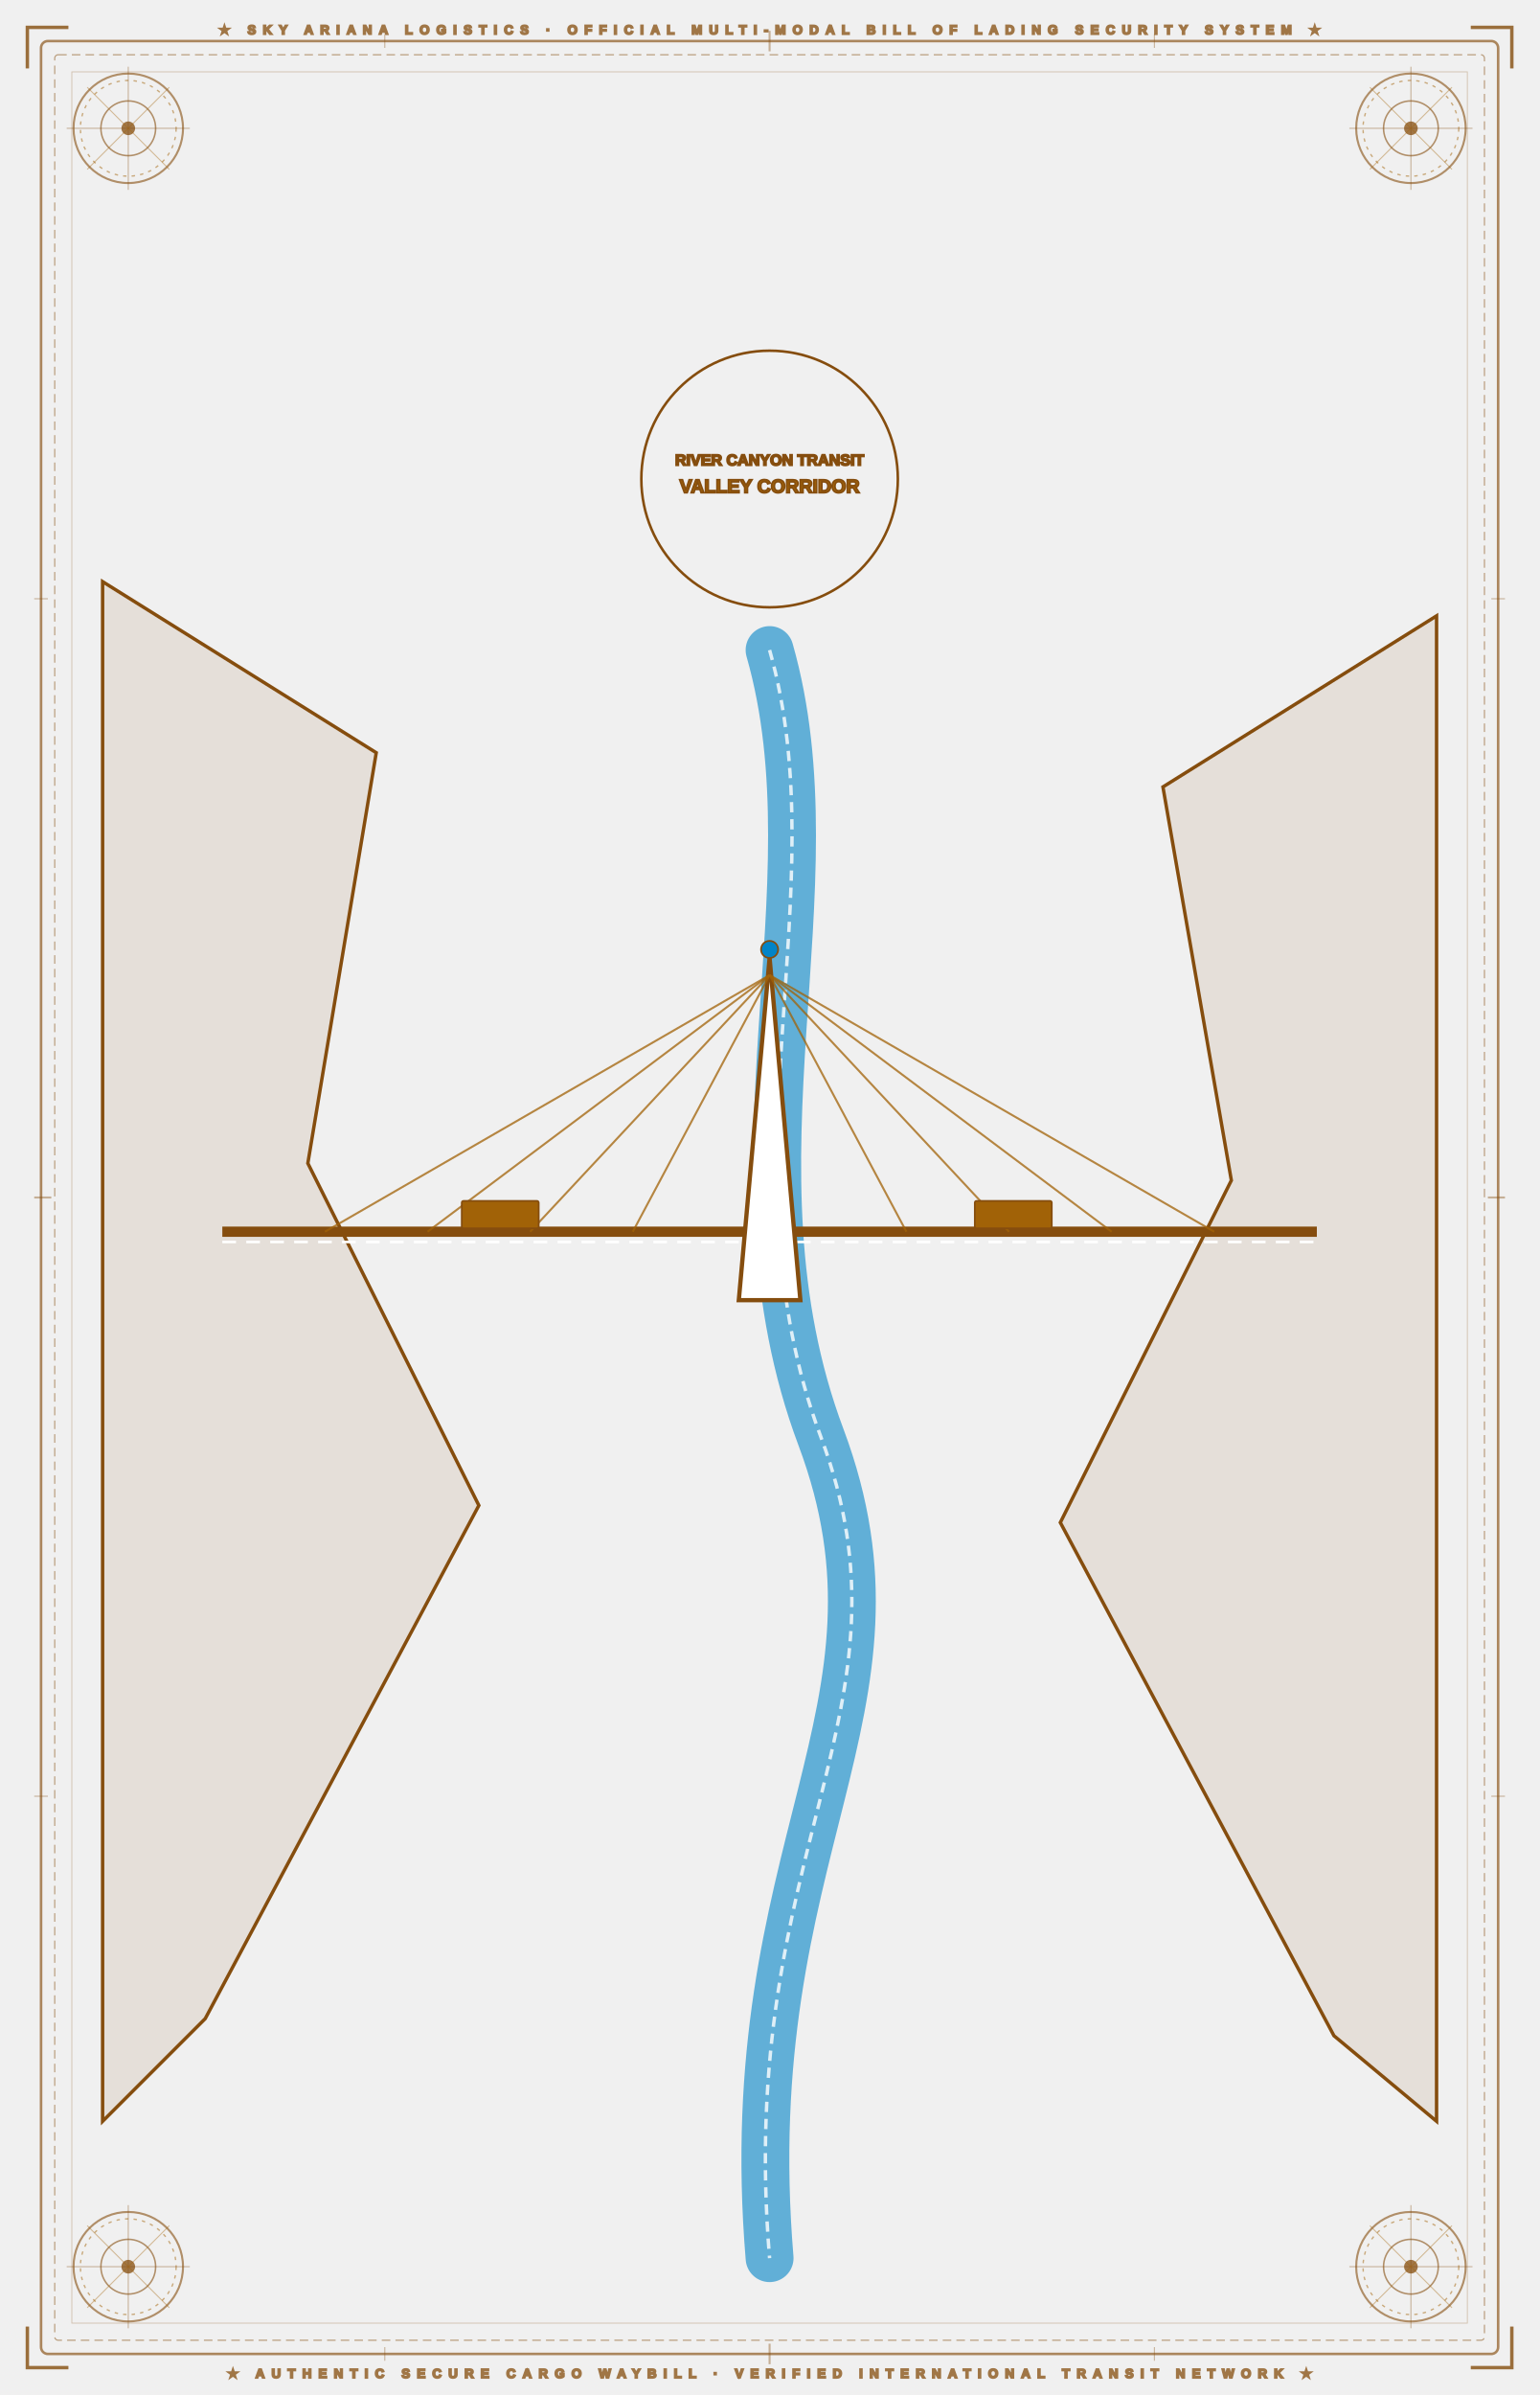
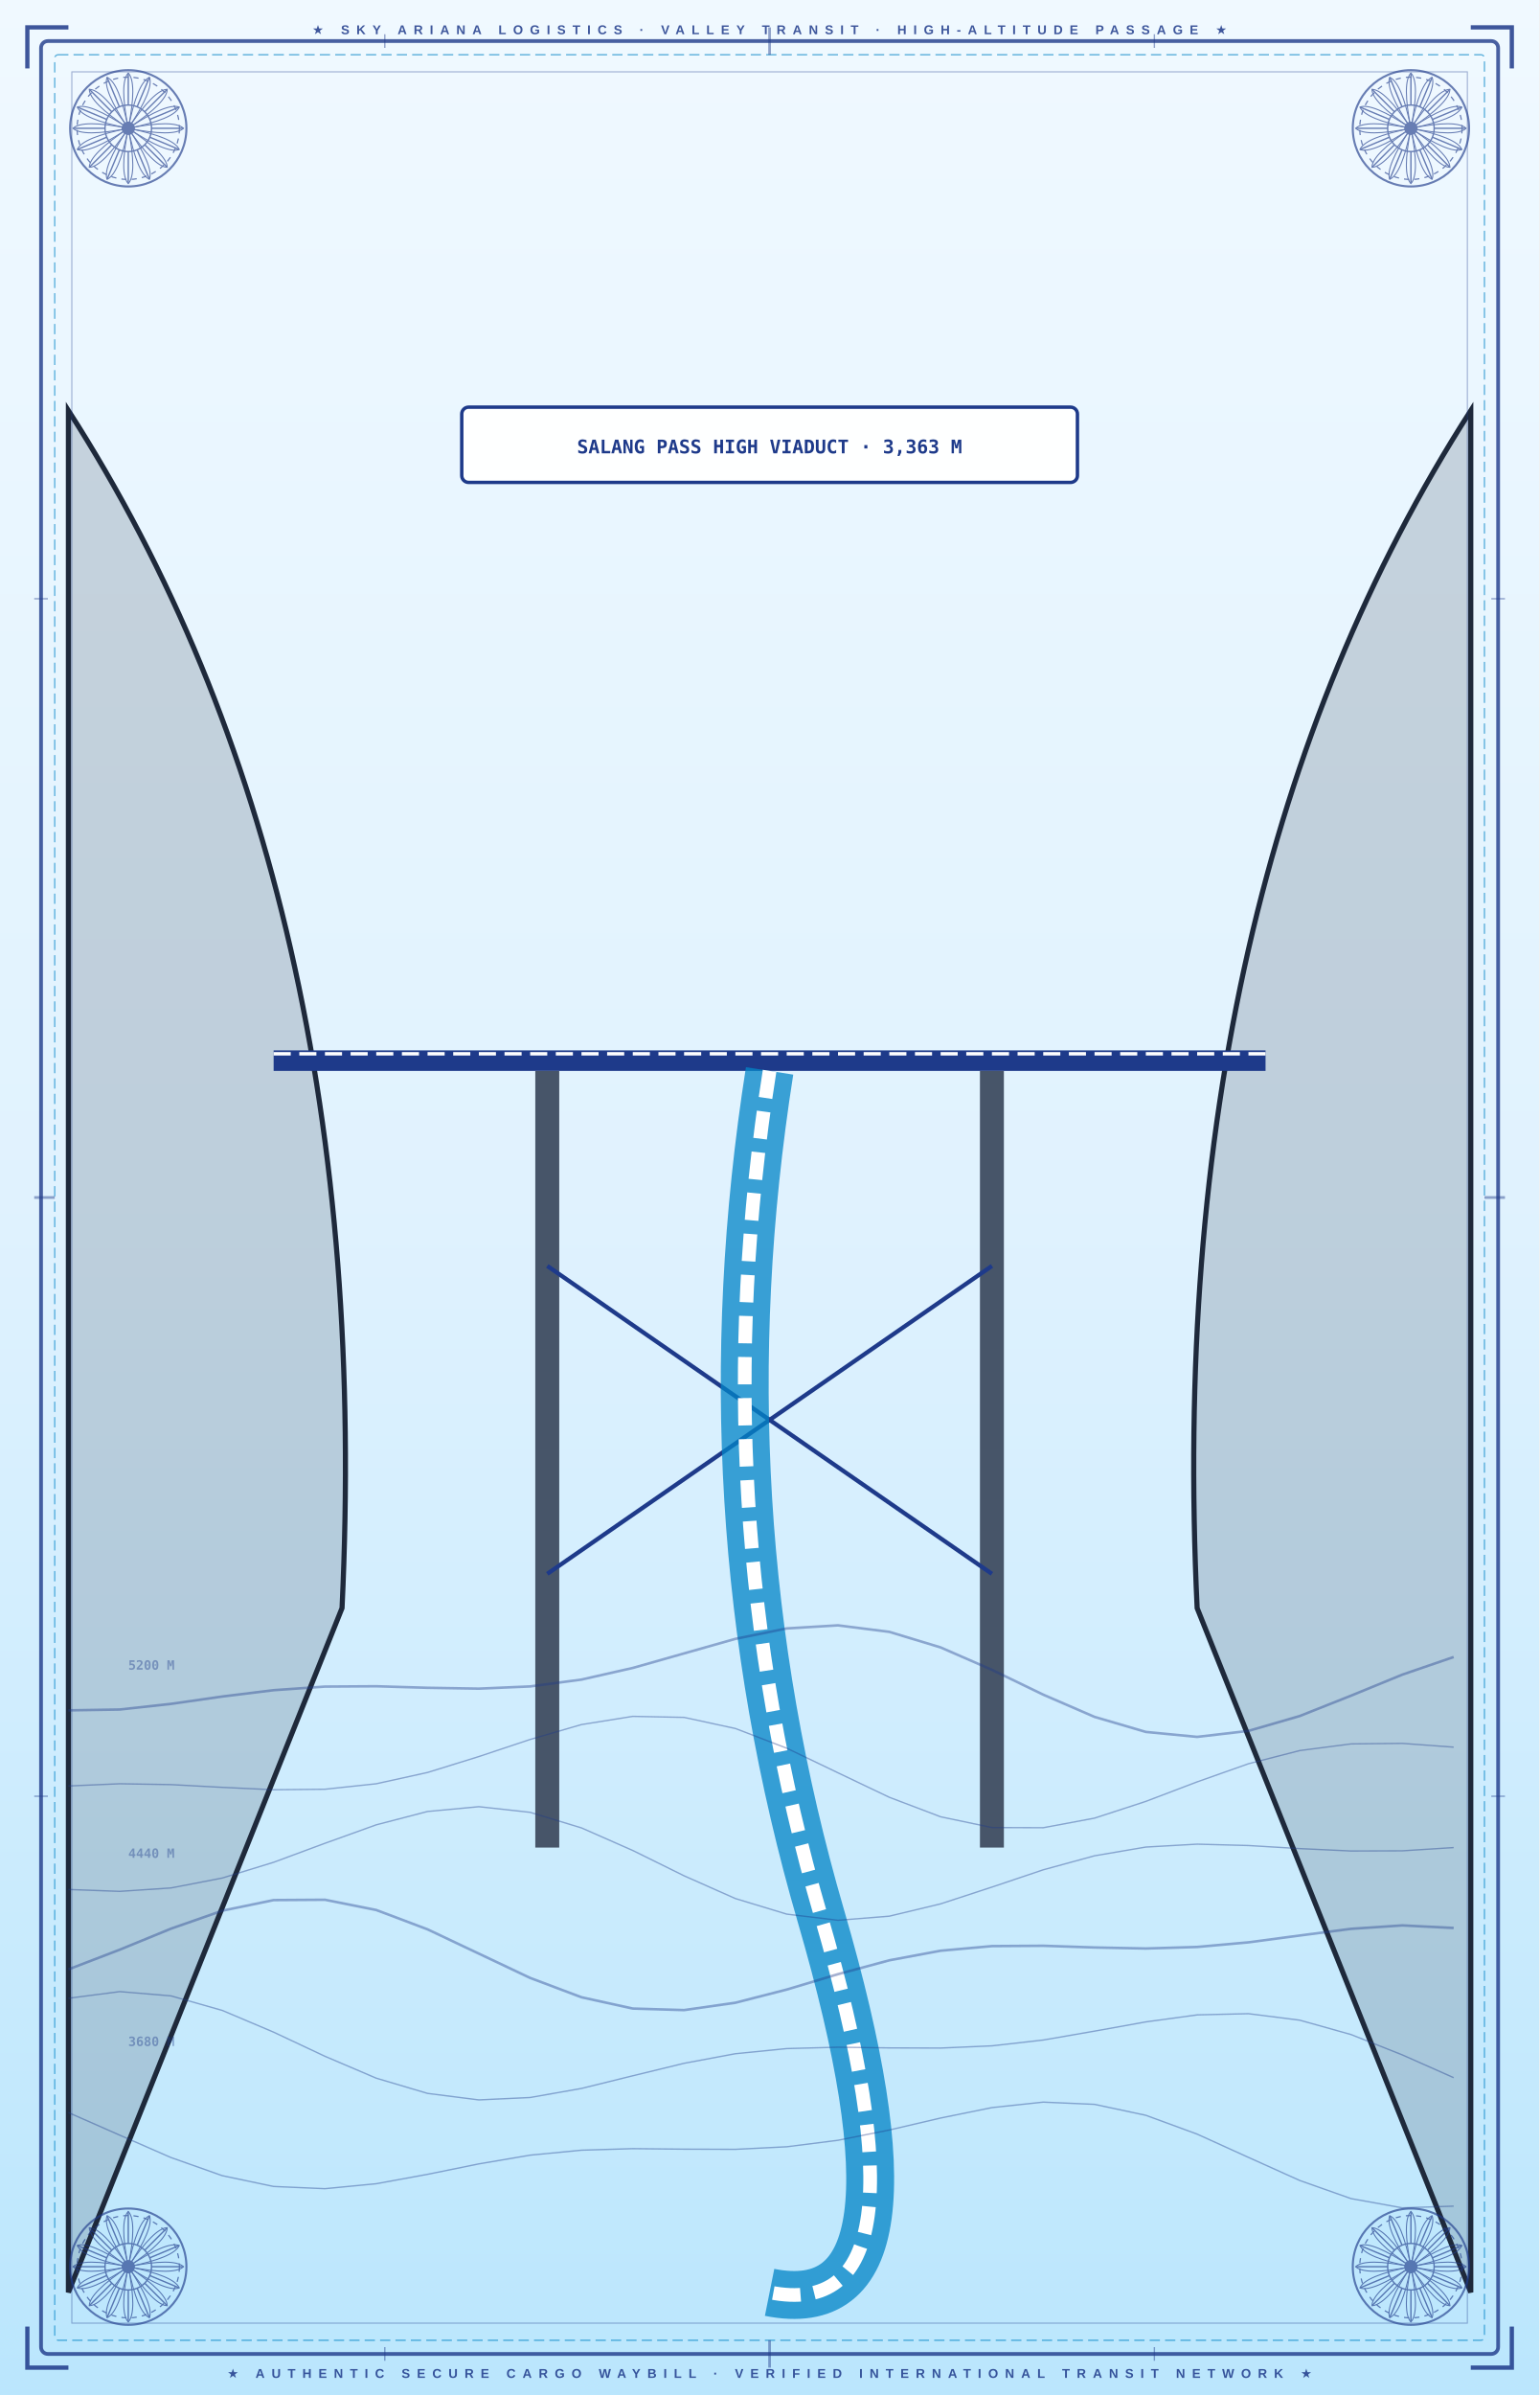
<svg xmlns="http://www.w3.org/2000/svg" viewBox="0 0 900 1400" width="100%" height="100%">
  <defs>
    <filter id="soft-glow" x="-20%" y="-20%" width="140%" height="140%">
-       <feGaussianBlur stdDeviation="1.5" result="blur" />
+       <feGaussianBlur stdDeviation="2" result="blur" />
      <feComposite in="SourceGraphic" in2="blur" operator="over" />
    </filter>
-     <linearGradient id="primary-grad" x1="0%" y1="0%" x2="100%" y2="100%">
-       <stop offset="0%" stop-color="#854d0e" stop-opacity="0.85" />
-       <stop offset="100%" stop-color="#a16207" stop-opacity="0.5" />
-     </linearGradient>
-     <linearGradient id="fade-down" x1="0%" y1="0%" x2="0%" y2="100%">
-       <stop offset="0%" stop-color="#854d0e" stop-opacity="0.7" />
-       <stop offset="100%" stop-color="#a16207" stop-opacity="0.1" />
+     <linearGradient id="vt-sky" x1="0%" y1="0%" x2="0%" y2="100%">
+       <stop offset="0%" stop-color="#f0f9ff" />
+       <stop offset="50%" stop-color="#e0f2fe" />
+       <stop offset="100%" stop-color="#bae6fd" />
    </linearGradient>
  </defs>
-   <g fill="none" stroke="#854d0e">
-     <rect x="24" y="24" width="852" height="1352" rx="4" stroke-width="1.5" opacity="0.65" />
-     <rect x="32" y="32" width="836" height="1336" rx="2" stroke-width="0.7" stroke-dasharray="5 3" opacity="0.5" />
-     <rect x="42" y="42" width="816" height="1316" stroke-width="0.5" opacity="0.3" />
-     <path d="M16,40 L16,16 L40,16" stroke-width="2" opacity="0.8" />
-     <path d="M884,40 L884,16 L860,16" stroke-width="2" opacity="0.8" />
-     <path d="M16,1360 L16,1384 L40,1384" stroke-width="2" opacity="0.8" />
-     <path d="M884,1360 L884,1384 L860,1384" stroke-width="2" opacity="0.8" />
-     <text x="450" y="20" font-family="Arial, sans-serif" font-size="7.5" font-weight="bold" letter-spacing="4" text-anchor="middle" fill="#854d0e" opacity="0.75">★ SKY ARIANA LOGISTICS · OFFICIAL MULTI-MODAL BILL OF LADING SECURITY SYSTEM ★</text>
-     <text x="450" y="1390" font-family="Arial, sans-serif" font-size="7.5" font-weight="bold" letter-spacing="4" text-anchor="middle" fill="#854d0e" opacity="0.75">★ AUTHENTIC SECURE CARGO WAYBILL · VERIFIED INTERNATIONAL TRANSIT NETWORK ★</text>
-     <g opacity="0.4" stroke-width="0.6">
+   <rect width="900" height="1400" fill="url(#vt-sky)" />
+   <path d="M 40,240 Q 220,520 200,940 L 40,1340 Z" fill="#334155" fill-opacity="0.2" stroke="#1e293b" stroke-width="3" />
+   <path d="M 860,240 Q 680,520 700,940 L 860,1340 Z" fill="#334155" fill-opacity="0.2" stroke="#1e293b" stroke-width="3" />
+   <g stroke="#1e3a8a" stroke-width="3" fill="none">
+     <line x1="160" y1="620" x2="740" y2="620" stroke-width="12" stroke="#1e3a8a" />
+     <line x1="160" y1="616" x2="740" y2="616" stroke-width="2" stroke="#ffffff" stroke-dasharray="10 5" />
+     <line x1="320" y1="626" x2="320" y2="1080" stroke-width="14" stroke="#475569" />
+     <line x1="580" y1="626" x2="580" y2="1080" stroke-width="14" stroke="#475569" />
+     <line x1="320" y1="740" x2="580" y2="920" stroke-width="2.5" />
+     <line x1="320" y1="920" x2="580" y2="740" stroke-width="2.5" />
+   </g>
+   <path d="M 450,626 Q 410,880 480,1120 T 450,1340" fill="none" stroke="#0284c7" stroke-width="28" opacity="0.75" />
+   <path d="M 450,626 Q 410,880 480,1120 T 450,1340" fill="none" stroke="#ffffff" stroke-width="8" stroke-dasharray="16 8" />
+   <g fill="none" stroke="#1e3a8a" opacity="0.4">
+     <path d="M 40,999.8 L 70,999.3 L 100,996 L 130,991.7 L 160,988 L 190,985.9 L 220,985.7 L 250,986.6 L 280,987.1 L 310,985.8 L 340,981.8 L 370,975 L 400,966.5 L 430,958 L 460,951.9 L 490,950.1 L 520,953.9 L 550,963 L 580,976.1 L 610,990.6 L 640,1003.6 L 670,1012.4 L 700,1015.3 L 730,1011.8 L 760,1003.1 L 790,991.2 L 820,978.9 L 850,968.6" stroke-width="1.5" />
+     <text x="75" y="976" font-family="monospace" font-size="7.5" font-weight="bold" fill="#1e3a8a" stroke="none">5200 M</text>
+     <path d="M 40,1044 L 70,1042.7 L 100,1043.2 L 130,1044.8 L 160,1046.2 L 190,1045.9 L 220,1042.7 L 250,1036.1 L 280,1026.8 L 310,1016.8 L 340,1008.1 L 370,1003.3 L 400,1003.9 L 430,1010.4 L 460,1021.9 L 490,1036.3 L 520,1050.6 L 550,1062 L 580,1068.3 L 610,1068.4 L 640,1062.8 L 670,1053 L 700,1041.6 L 730,1031 L 760,1023.3 L 790,1019.4 L 820,1019.1 L 850,1021.3" stroke-width="0.8" />
+     <path d="M 40,1104.5 L 70,1105.6 L 100,1103.6 L 130,1097.8 L 160,1088.6 L 190,1077.5 L 220,1066.7 L 250,1058.9 L 280,1056.1 L 310,1059.4 L 340,1068.5 L 370,1081.7 L 400,1096.5 L 430,1109.8 L 460,1118.9 L 490,1122.5 L 520,1120.1 L 550,1112.9 L 580,1103.1 L 610,1093 L 640,1084.8 L 670,1079.7 L 700,1078 L 730,1078.8 L 760,1080.6 L 790,1082 L 820,1081.9 L 850,1080" stroke-width="0.8" />
+     <text x="75" y="1086" font-family="monospace" font-size="7.5" font-weight="bold" fill="#1e3a8a" stroke="none">4440 M</text>
+     <path d="M 40,1151.2 L 70,1139.7 L 100,1127.4 L 130,1116.9 L 160,1110.7 L 190,1110.5 L 220,1116.5 L 250,1127.8 L 280,1142 L 310,1156.2 L 340,1167.5 L 370,1174.1 L 400,1175 L 430,1170.7 L 460,1163 L 490,1154 L 520,1145.9 L 550,1140.3 L 580,1137.6 L 610,1137.4 L 640,1138.4 L 670,1139 L 700,1138.1 L 730,1135.4 L 760,1131.4 L 790,1127.5 L 820,1125.5 L 850,1127" stroke-width="1.5" />
+     <path d="M 40,1168.1 L 70,1164.2 L 100,1166.7 L 130,1175.2 L 160,1187.9 L 190,1202 L 220,1214.8 L 250,1223.7 L 280,1227.5 L 310,1226.1 L 340,1220.8 L 370,1213.4 L 400,1206.1 L 430,1200.5 L 460,1197.5 L 490,1196.7 L 520,1197.1 L 550,1197.2 L 580,1195.9 L 610,1192.5 L 640,1187.3 L 670,1181.9 L 700,1177.8 L 730,1177.1 L 760,1180.9 L 790,1189.3 L 820,1201.2 L 850,1214.5" stroke-width="0.8" />
+     <text x="75" y="1196" font-family="monospace" font-size="7.5" font-weight="bold" fill="#1e3a8a" stroke="none">3680 M</text>
+     <path d="M 40,1234.9 L 70,1248.1 L 100,1261.2 L 130,1271.8 L 160,1278.1 L 190,1279.4 L 220,1276.5 L 250,1271 L 280,1264.9 L 310,1259.8 L 340,1256.9 L 370,1256 L 400,1256.3 L 430,1256.4 L 460,1254.9 L 490,1251.1 L 520,1245.1 L 550,1238.1 L 580,1232 L 610,1228.8 L 640,1230.1 L 670,1236.5 L 700,1247.5 L 730,1261.1 L 760,1274.6 L 790,1285.2 L 820,1290.6 L 850,1289.6" stroke-width="0.8" />
+   </g>
+   <g transform="translate(450, 260)">
+     <rect x="-180" y="-22" width="360" height="44" rx="4" fill="#ffffff" fill-opacity="0.95" stroke="#1e3a8a" stroke-width="2" />
+     <text x="0" y="5" font-family="monospace" font-size="11" font-weight="900" fill="#1e3a8a" text-anchor="middle">SALANG PASS HIGH VIADUCT · 3,363 M</text>
+   </g>
+   <g fill="none" stroke="#1e3a8a">
+     <rect x="24" y="24" width="852" height="1352" rx="4" stroke-width="2.2" opacity="0.8" />
+     <rect x="32" y="32" width="836" height="1336" rx="2" stroke-width="0.8" stroke-dasharray="6 3" stroke="#0284c7" opacity="0.6" />
+     <rect x="42" y="42" width="816" height="1316" stroke-width="0.6" opacity="0.4" />
+     <path d="M16,40 L16,16 L40,16" stroke-width="2.5" opacity="0.85" />
+     <path d="M884,40 L884,16 L860,16" stroke-width="2.5" opacity="0.85" />
+     <path d="M16,1360 L16,1384 L40,1384" stroke-width="2.5" opacity="0.85" />
+     <path d="M884,1360 L884,1384 L860,1384" stroke-width="2.5" opacity="0.85" />
+     <text x="450" y="20" font-family="Arial, sans-serif" font-size="7.5" font-weight="bold" letter-spacing="4" text-anchor="middle" fill="#1e3a8a" stroke="none" opacity="0.85">★ SKY ARIANA LOGISTICS · VALLEY TRANSIT · HIGH-ALTITUDE PASSAGE ★</text>
+     <text x="450" y="1390" font-family="Arial, sans-serif" font-size="7.5" font-weight="bold" letter-spacing="4" text-anchor="middle" fill="#1e3a8a" stroke="none" opacity="0.85">★ AUTHENTIC SECURE CARGO WAYBILL · VERIFIED INTERNATIONAL TRANSIT NETWORK ★</text>
+     <g opacity="0.45" stroke-width="0.8">
      <line x1="20" y1="350" x2="28" y2="350" />
-       <line x1="20" y1="700" x2="30" y2="700" stroke-width="1.2" />
+       <line x1="20" y1="700" x2="32" y2="700" stroke-width="1.6" />
      <line x1="20" y1="1050" x2="28" y2="1050" />
      <line x1="872" y1="350" x2="880" y2="350" />
-       <line x1="870" y1="700" x2="880" y2="700" stroke-width="1.2" />
+       <line x1="868" y1="700" x2="880" y2="700" stroke-width="1.6" />
      <line x1="872" y1="1050" x2="880" y2="1050" />
      <line x1="225" y1="20" x2="225" y2="28" />
-       <line x1="450" y1="18" x2="450" y2="30" stroke-width="1.2" />
+       <line x1="450" y1="16" x2="450" y2="32" stroke-width="1.6" />
      <line x1="675" y1="20" x2="675" y2="28" />
      <line x1="225" y1="1372" x2="225" y2="1380" />
-       <line x1="450" y1="1370" x2="450" y2="1382" stroke-width="1.2" />
+       <line x1="450" y1="1368" x2="450" y2="1384" stroke-width="1.6" />
      <line x1="675" y1="1372" x2="675" y2="1380" />
    </g>
  </g>
-   <g transform="translate(75,75)">
-     <circle cx="0" cy="0" r="32" fill="none" stroke="#854d0e" stroke-width="1.2" opacity="0.6" />
-     <circle cx="0" cy="0" r="28" fill="none" stroke="#a16207" stroke-width="0.8" stroke-dasharray="2 3" opacity="0.5" />
-     <circle cx="0" cy="0" r="16" fill="none" stroke="#854d0e" stroke-width="0.9" opacity="0.6" />
-     <circle cx="0" cy="0" r="4" fill="#854d0e" opacity="0.75" />
-     <path d="M-36,0 L36,0 M0,-36 L0,36" stroke="#854d0e" stroke-width="0.6" opacity="0.4" />
-     <path d="M-24,-24 L24,24 M-24,24 L24,-24" stroke="#a16207" stroke-width="0.6" opacity="0.4" />
-   </g>
-   <g transform="translate(825,75)">
-     <circle cx="0" cy="0" r="32" fill="none" stroke="#854d0e" stroke-width="1.2" opacity="0.6" />
-     <circle cx="0" cy="0" r="28" fill="none" stroke="#a16207" stroke-width="0.8" stroke-dasharray="2 3" opacity="0.5" />
-     <circle cx="0" cy="0" r="16" fill="none" stroke="#854d0e" stroke-width="0.9" opacity="0.6" />
-     <circle cx="0" cy="0" r="4" fill="#854d0e" opacity="0.75" />
-     <path d="M-36,0 L36,0 M0,-36 L0,36" stroke="#854d0e" stroke-width="0.6" opacity="0.4" />
-     <path d="M-24,-24 L24,24 M-24,24 L24,-24" stroke="#a16207" stroke-width="0.6" opacity="0.4" />
-   </g>
-   <g transform="translate(75,1325)">
-     <circle cx="0" cy="0" r="32" fill="none" stroke="#854d0e" stroke-width="1.2" opacity="0.6" />
-     <circle cx="0" cy="0" r="28" fill="none" stroke="#a16207" stroke-width="0.8" stroke-dasharray="2 3" opacity="0.5" />
-     <circle cx="0" cy="0" r="16" fill="none" stroke="#854d0e" stroke-width="0.9" opacity="0.6" />
-     <circle cx="0" cy="0" r="4" fill="#854d0e" opacity="0.75" />
-     <path d="M-36,0 L36,0 M0,-36 L0,36" stroke="#854d0e" stroke-width="0.6" opacity="0.4" />
-     <path d="M-24,-24 L24,24 M-24,24 L24,-24" stroke="#a16207" stroke-width="0.6" opacity="0.4" />
-   </g>
-   <g transform="translate(825,1325)">
-     <circle cx="0" cy="0" r="32" fill="none" stroke="#854d0e" stroke-width="1.2" opacity="0.6" />
-     <circle cx="0" cy="0" r="28" fill="none" stroke="#a16207" stroke-width="0.8" stroke-dasharray="2 3" opacity="0.5" />
-     <circle cx="0" cy="0" r="16" fill="none" stroke="#854d0e" stroke-width="0.9" opacity="0.6" />
-     <circle cx="0" cy="0" r="4" fill="#854d0e" opacity="0.75" />
-     <path d="M-36,0 L36,0 M0,-36 L0,36" stroke="#854d0e" stroke-width="0.6" opacity="0.4" />
-     <path d="M-24,-24 L24,24 M-24,24 L24,-24" stroke="#a16207" stroke-width="0.6" opacity="0.4" />
-   </g>
-   <g fill="none" stroke="#854d0e">
-     <path d="M 60,340 L 220,440 L 180,680 L 280,880 L 120,1180 L 60,1240 Z" fill="#854d0e" fill-opacity="0.1" stroke="#854d0e" stroke-width="2" />
-     <path d="M 840,360 L 680,460 L 720,690 L 620,890 L 780,1190 L 840,1240 Z" fill="#854d0e" fill-opacity="0.1" stroke="#854d0e" stroke-width="2" />
-     <path d="M 450,380 C 490,520 420,680 480,840 S 430,1080 450,1320" stroke="#0284c7" stroke-width="28" stroke-linecap="round" opacity="0.6" />
-     <path d="M 450,380 C 490,520 420,680 480,840 S 430,1080 450,1320" stroke="#ffffff" stroke-width="2" stroke-dasharray="6 4" opacity="0.8" />
-     <g transform="translate(450, 720)">
-       <line x1="-320" y1="0" x2="320" y2="0" stroke="#854d0e" stroke-width="6" />
-       <line x1="-320" y1="6" x2="320" y2="6" stroke="#ffffff" stroke-width="1.5" stroke-dasharray="8 6" />
-       <polygon points="0,-160 -18,40 18,40" fill="#ffffff" stroke="#854d0e" stroke-width="2.5" />
-       <circle cx="0" cy="-165" r="5" fill="#0284c7" />
-       <line x1="0" y1="-150" x2="-260" y2="0" stroke="#a16207" stroke-width="1.2" opacity="0.75" />
-       <line x1="0" y1="-150" x2="-200" y2="0" stroke="#a16207" stroke-width="1.2" opacity="0.75" />
-       <line x1="0" y1="-150" x2="-140" y2="0" stroke="#a16207" stroke-width="1.2" opacity="0.75" />
-       <line x1="0" y1="-150" x2="-80" y2="0" stroke="#a16207" stroke-width="1.2" opacity="0.75" />
-       <line x1="0" y1="-150" x2="80" y2="0" stroke="#a16207" stroke-width="1.2" opacity="0.75" />
-       <line x1="0" y1="-150" x2="140" y2="0" stroke="#a16207" stroke-width="1.2" opacity="0.75" />
-       <line x1="0" y1="-150" x2="200" y2="0" stroke="#a16207" stroke-width="1.2" opacity="0.75" />
-       <line x1="0" y1="-150" x2="260" y2="0" stroke="#a16207" stroke-width="1.2" opacity="0.75" />
-       <rect x="-180" y="-18" width="45" height="16" fill="#a16207" stroke="#854d0e" rx="1" />
-       <rect x="120" y="-18" width="45" height="16" fill="#a16207" stroke="#854d0e" rx="1" />
-     </g>
-     <g transform="translate(450, 280)">
-       <circle cx="0" cy="0" r="75" stroke="#854d0e" stroke-width="1.5" />
-       <text x="0" y="-8" font-family="Arial, sans-serif" font-size="9" font-weight="900" fill="#854d0e" text-anchor="middle">RIVER CANYON TRANSIT</text>
-       <text x="0" y="8" font-family="Arial, sans-serif" font-size="11" font-weight="900" fill="#a16207" text-anchor="middle">VALLEY CORRIDOR</text>
-     </g>
+   <g transform="translate(75,75)" fill="none" stroke="#1e3a8a" opacity="0.65">
+     <circle cx="0" cy="0" r="34" stroke-width="1.2" />
+     <circle cx="0" cy="0" r="29.92" stroke-width="0.7" stroke-dasharray="3 3" />
+     <circle cx="0" cy="0" r="13.6" stroke-width="0.8" />
+     <circle cx="0" cy="0" r="3.4" fill="#1e3a8a" />
+     <line x1="13.6" y1="0" x2="32.3" y2="0" stroke-width="0.8" />
+     <path d="M 0,0 Q 26.7,-5.3 32.3,0 Q 26.7,5.3 0,0" stroke-width="0.6" />
+     <line x1="12.6" y1="5.2" x2="29.8" y2="12.4" stroke-width="0.8" />
+     <path d="M 0,0 Q 26.7,5.3 29.8,12.4 Q 22.6,15.1 0,0" stroke-width="0.6" />
+     <line x1="9.6" y1="9.6" x2="22.8" y2="22.8" stroke-width="0.8" />
+     <path d="M 0,0 Q 22.6,15.1 22.8,22.8 Q 15.1,22.6 0,0" stroke-width="0.6" />
+     <line x1="5.2" y1="12.6" x2="12.4" y2="29.8" stroke-width="0.8" />
+     <path d="M 0,0 Q 15.1,22.6 12.4,29.8 Q 5.3,26.7 0,0" stroke-width="0.6" />
+     <line x1="0" y1="13.6" x2="0" y2="32.3" stroke-width="0.8" />
+     <path d="M 0,0 Q 5.3,26.7 0,32.3 Q -5.3,26.7 0,0" stroke-width="0.6" />
+     <line x1="-5.2" y1="12.6" x2="-12.4" y2="29.8" stroke-width="0.8" />
+     <path d="M 0,0 Q -5.3,26.7 -12.4,29.8 Q -15.1,22.6 0,0" stroke-width="0.6" />
+     <line x1="-9.6" y1="9.6" x2="-22.8" y2="22.8" stroke-width="0.8" />
+     <path d="M 0,0 Q -15.1,22.6 -22.8,22.8 Q -22.6,15.1 0,0" stroke-width="0.6" />
+     <line x1="-12.6" y1="5.2" x2="-29.8" y2="12.4" stroke-width="0.8" />
+     <path d="M 0,0 Q -22.6,15.1 -29.8,12.4 Q -26.7,5.3 0,0" stroke-width="0.6" />
+     <line x1="-13.6" y1="0" x2="-32.3" y2="0" stroke-width="0.8" />
+     <path d="M 0,0 Q -26.7,5.3 -32.3,0 Q -26.7,-5.3 0,0" stroke-width="0.6" />
+     <line x1="-12.6" y1="-5.2" x2="-29.8" y2="-12.4" stroke-width="0.8" />
+     <path d="M 0,0 Q -26.7,-5.3 -29.8,-12.4 Q -22.6,-15.1 0,0" stroke-width="0.6" />
+     <line x1="-9.6" y1="-9.6" x2="-22.8" y2="-22.8" stroke-width="0.8" />
+     <path d="M 0,0 Q -22.6,-15.1 -22.8,-22.8 Q -15.1,-22.6 0,0" stroke-width="0.6" />
+     <line x1="-5.2" y1="-12.6" x2="-12.4" y2="-29.8" stroke-width="0.8" />
+     <path d="M 0,0 Q -15.1,-22.6 -12.4,-29.8 Q -5.3,-26.7 0,0" stroke-width="0.6" />
+     <line x1="0" y1="-13.6" x2="0" y2="-32.3" stroke-width="0.8" />
+     <path d="M 0,0 Q -5.3,-26.7 0,-32.3 Q 5.3,-26.7 0,0" stroke-width="0.6" />
+     <line x1="5.2" y1="-12.6" x2="12.4" y2="-29.8" stroke-width="0.8" />
+     <path d="M 0,0 Q 5.3,-26.7 12.4,-29.8 Q 15.1,-22.6 0,0" stroke-width="0.6" />
+     <line x1="9.6" y1="-9.6" x2="22.8" y2="-22.8" stroke-width="0.8" />
+     <path d="M 0,0 Q 15.1,-22.6 22.8,-22.8 Q 22.6,-15.1 0,0" stroke-width="0.6" />
+     <line x1="12.6" y1="-5.2" x2="29.8" y2="-12.4" stroke-width="0.8" />
+     <path d="M 0,0 Q 22.6,-15.1 29.8,-12.4 Q 26.7,-5.3 0,0" stroke-width="0.6" />
+   </g>
+   <g transform="translate(825,75)" fill="none" stroke="#1e3a8a" opacity="0.65">
+     <circle cx="0" cy="0" r="34" stroke-width="1.2" />
+     <circle cx="0" cy="0" r="29.92" stroke-width="0.7" stroke-dasharray="3 3" />
+     <circle cx="0" cy="0" r="13.6" stroke-width="0.8" />
+     <circle cx="0" cy="0" r="3.4" fill="#1e3a8a" />
+     <line x1="13.6" y1="0" x2="32.3" y2="0" stroke-width="0.8" />
+     <path d="M 0,0 Q 26.7,-5.3 32.3,0 Q 26.7,5.3 0,0" stroke-width="0.6" />
+     <line x1="12.6" y1="5.2" x2="29.8" y2="12.4" stroke-width="0.8" />
+     <path d="M 0,0 Q 26.7,5.3 29.8,12.4 Q 22.6,15.1 0,0" stroke-width="0.6" />
+     <line x1="9.6" y1="9.6" x2="22.8" y2="22.8" stroke-width="0.8" />
+     <path d="M 0,0 Q 22.6,15.1 22.8,22.8 Q 15.1,22.6 0,0" stroke-width="0.6" />
+     <line x1="5.2" y1="12.6" x2="12.4" y2="29.8" stroke-width="0.8" />
+     <path d="M 0,0 Q 15.1,22.6 12.4,29.8 Q 5.3,26.7 0,0" stroke-width="0.6" />
+     <line x1="0" y1="13.6" x2="0" y2="32.3" stroke-width="0.8" />
+     <path d="M 0,0 Q 5.3,26.7 0,32.3 Q -5.3,26.7 0,0" stroke-width="0.6" />
+     <line x1="-5.2" y1="12.6" x2="-12.4" y2="29.8" stroke-width="0.8" />
+     <path d="M 0,0 Q -5.3,26.7 -12.4,29.8 Q -15.1,22.6 0,0" stroke-width="0.6" />
+     <line x1="-9.6" y1="9.6" x2="-22.8" y2="22.8" stroke-width="0.8" />
+     <path d="M 0,0 Q -15.1,22.6 -22.8,22.8 Q -22.6,15.1 0,0" stroke-width="0.6" />
+     <line x1="-12.6" y1="5.2" x2="-29.8" y2="12.4" stroke-width="0.8" />
+     <path d="M 0,0 Q -22.6,15.1 -29.8,12.4 Q -26.7,5.3 0,0" stroke-width="0.6" />
+     <line x1="-13.6" y1="0" x2="-32.3" y2="0" stroke-width="0.8" />
+     <path d="M 0,0 Q -26.7,5.3 -32.3,0 Q -26.7,-5.3 0,0" stroke-width="0.6" />
+     <line x1="-12.6" y1="-5.2" x2="-29.8" y2="-12.4" stroke-width="0.8" />
+     <path d="M 0,0 Q -26.7,-5.3 -29.8,-12.4 Q -22.6,-15.1 0,0" stroke-width="0.6" />
+     <line x1="-9.6" y1="-9.6" x2="-22.8" y2="-22.8" stroke-width="0.8" />
+     <path d="M 0,0 Q -22.6,-15.1 -22.8,-22.8 Q -15.1,-22.6 0,0" stroke-width="0.6" />
+     <line x1="-5.2" y1="-12.6" x2="-12.4" y2="-29.8" stroke-width="0.8" />
+     <path d="M 0,0 Q -15.1,-22.6 -12.4,-29.8 Q -5.3,-26.7 0,0" stroke-width="0.6" />
+     <line x1="0" y1="-13.6" x2="0" y2="-32.3" stroke-width="0.8" />
+     <path d="M 0,0 Q -5.3,-26.7 0,-32.3 Q 5.3,-26.7 0,0" stroke-width="0.6" />
+     <line x1="5.2" y1="-12.6" x2="12.4" y2="-29.8" stroke-width="0.8" />
+     <path d="M 0,0 Q 5.3,-26.7 12.4,-29.8 Q 15.1,-22.6 0,0" stroke-width="0.6" />
+     <line x1="9.6" y1="-9.6" x2="22.8" y2="-22.8" stroke-width="0.8" />
+     <path d="M 0,0 Q 15.1,-22.6 22.8,-22.8 Q 22.6,-15.1 0,0" stroke-width="0.6" />
+     <line x1="12.6" y1="-5.2" x2="29.8" y2="-12.4" stroke-width="0.8" />
+     <path d="M 0,0 Q 22.6,-15.1 29.8,-12.4 Q 26.7,-5.3 0,0" stroke-width="0.6" />
+   </g>
+   <g transform="translate(75,1325)" fill="none" stroke="#1e3a8a" opacity="0.65">
+     <circle cx="0" cy="0" r="34" stroke-width="1.2" />
+     <circle cx="0" cy="0" r="29.92" stroke-width="0.7" stroke-dasharray="3 3" />
+     <circle cx="0" cy="0" r="13.6" stroke-width="0.8" />
+     <circle cx="0" cy="0" r="3.4" fill="#1e3a8a" />
+     <line x1="13.6" y1="0" x2="32.3" y2="0" stroke-width="0.8" />
+     <path d="M 0,0 Q 26.7,-5.3 32.3,0 Q 26.7,5.3 0,0" stroke-width="0.6" />
+     <line x1="12.6" y1="5.2" x2="29.8" y2="12.4" stroke-width="0.8" />
+     <path d="M 0,0 Q 26.7,5.3 29.8,12.4 Q 22.6,15.1 0,0" stroke-width="0.6" />
+     <line x1="9.6" y1="9.6" x2="22.8" y2="22.8" stroke-width="0.8" />
+     <path d="M 0,0 Q 22.6,15.1 22.8,22.8 Q 15.1,22.6 0,0" stroke-width="0.6" />
+     <line x1="5.2" y1="12.6" x2="12.4" y2="29.8" stroke-width="0.8" />
+     <path d="M 0,0 Q 15.1,22.6 12.4,29.8 Q 5.3,26.7 0,0" stroke-width="0.6" />
+     <line x1="0" y1="13.6" x2="0" y2="32.3" stroke-width="0.8" />
+     <path d="M 0,0 Q 5.3,26.7 0,32.3 Q -5.3,26.7 0,0" stroke-width="0.6" />
+     <line x1="-5.2" y1="12.6" x2="-12.4" y2="29.8" stroke-width="0.8" />
+     <path d="M 0,0 Q -5.3,26.7 -12.4,29.8 Q -15.1,22.6 0,0" stroke-width="0.6" />
+     <line x1="-9.6" y1="9.6" x2="-22.8" y2="22.8" stroke-width="0.8" />
+     <path d="M 0,0 Q -15.1,22.6 -22.8,22.8 Q -22.6,15.1 0,0" stroke-width="0.6" />
+     <line x1="-12.6" y1="5.2" x2="-29.8" y2="12.4" stroke-width="0.8" />
+     <path d="M 0,0 Q -22.6,15.1 -29.8,12.4 Q -26.7,5.3 0,0" stroke-width="0.6" />
+     <line x1="-13.6" y1="0" x2="-32.3" y2="0" stroke-width="0.8" />
+     <path d="M 0,0 Q -26.7,5.3 -32.3,0 Q -26.7,-5.3 0,0" stroke-width="0.6" />
+     <line x1="-12.6" y1="-5.2" x2="-29.8" y2="-12.4" stroke-width="0.8" />
+     <path d="M 0,0 Q -26.7,-5.3 -29.8,-12.4 Q -22.6,-15.1 0,0" stroke-width="0.6" />
+     <line x1="-9.6" y1="-9.6" x2="-22.8" y2="-22.8" stroke-width="0.8" />
+     <path d="M 0,0 Q -22.6,-15.1 -22.8,-22.8 Q -15.1,-22.6 0,0" stroke-width="0.6" />
+     <line x1="-5.2" y1="-12.6" x2="-12.4" y2="-29.8" stroke-width="0.8" />
+     <path d="M 0,0 Q -15.1,-22.6 -12.4,-29.8 Q -5.3,-26.7 0,0" stroke-width="0.6" />
+     <line x1="0" y1="-13.6" x2="0" y2="-32.3" stroke-width="0.8" />
+     <path d="M 0,0 Q -5.3,-26.7 0,-32.3 Q 5.3,-26.7 0,0" stroke-width="0.6" />
+     <line x1="5.2" y1="-12.6" x2="12.4" y2="-29.8" stroke-width="0.8" />
+     <path d="M 0,0 Q 5.3,-26.7 12.4,-29.8 Q 15.1,-22.6 0,0" stroke-width="0.6" />
+     <line x1="9.6" y1="-9.6" x2="22.8" y2="-22.8" stroke-width="0.8" />
+     <path d="M 0,0 Q 15.1,-22.6 22.8,-22.8 Q 22.6,-15.1 0,0" stroke-width="0.6" />
+     <line x1="12.6" y1="-5.2" x2="29.8" y2="-12.4" stroke-width="0.8" />
+     <path d="M 0,0 Q 22.6,-15.1 29.8,-12.4 Q 26.7,-5.3 0,0" stroke-width="0.6" />
+   </g>
+   <g transform="translate(825,1325)" fill="none" stroke="#1e3a8a" opacity="0.65">
+     <circle cx="0" cy="0" r="34" stroke-width="1.2" />
+     <circle cx="0" cy="0" r="29.92" stroke-width="0.7" stroke-dasharray="3 3" />
+     <circle cx="0" cy="0" r="13.6" stroke-width="0.8" />
+     <circle cx="0" cy="0" r="3.4" fill="#1e3a8a" />
+     <line x1="13.6" y1="0" x2="32.3" y2="0" stroke-width="0.8" />
+     <path d="M 0,0 Q 26.7,-5.3 32.3,0 Q 26.7,5.3 0,0" stroke-width="0.6" />
+     <line x1="12.6" y1="5.2" x2="29.8" y2="12.4" stroke-width="0.8" />
+     <path d="M 0,0 Q 26.7,5.3 29.8,12.4 Q 22.6,15.1 0,0" stroke-width="0.6" />
+     <line x1="9.6" y1="9.6" x2="22.8" y2="22.8" stroke-width="0.8" />
+     <path d="M 0,0 Q 22.6,15.1 22.8,22.8 Q 15.1,22.6 0,0" stroke-width="0.6" />
+     <line x1="5.2" y1="12.6" x2="12.4" y2="29.8" stroke-width="0.8" />
+     <path d="M 0,0 Q 15.1,22.6 12.4,29.8 Q 5.3,26.7 0,0" stroke-width="0.6" />
+     <line x1="0" y1="13.6" x2="0" y2="32.3" stroke-width="0.8" />
+     <path d="M 0,0 Q 5.3,26.7 0,32.3 Q -5.3,26.7 0,0" stroke-width="0.6" />
+     <line x1="-5.2" y1="12.6" x2="-12.4" y2="29.8" stroke-width="0.8" />
+     <path d="M 0,0 Q -5.3,26.7 -12.4,29.8 Q -15.1,22.6 0,0" stroke-width="0.6" />
+     <line x1="-9.6" y1="9.6" x2="-22.8" y2="22.8" stroke-width="0.8" />
+     <path d="M 0,0 Q -15.1,22.6 -22.8,22.8 Q -22.6,15.1 0,0" stroke-width="0.6" />
+     <line x1="-12.6" y1="5.2" x2="-29.8" y2="12.4" stroke-width="0.8" />
+     <path d="M 0,0 Q -22.6,15.1 -29.8,12.4 Q -26.7,5.3 0,0" stroke-width="0.6" />
+     <line x1="-13.6" y1="0" x2="-32.3" y2="0" stroke-width="0.8" />
+     <path d="M 0,0 Q -26.7,5.3 -32.3,0 Q -26.7,-5.3 0,0" stroke-width="0.6" />
+     <line x1="-12.6" y1="-5.2" x2="-29.8" y2="-12.4" stroke-width="0.8" />
+     <path d="M 0,0 Q -26.7,-5.3 -29.8,-12.4 Q -22.6,-15.1 0,0" stroke-width="0.6" />
+     <line x1="-9.6" y1="-9.6" x2="-22.8" y2="-22.8" stroke-width="0.8" />
+     <path d="M 0,0 Q -22.6,-15.1 -22.8,-22.8 Q -15.1,-22.6 0,0" stroke-width="0.6" />
+     <line x1="-5.2" y1="-12.6" x2="-12.4" y2="-29.8" stroke-width="0.8" />
+     <path d="M 0,0 Q -15.1,-22.6 -12.4,-29.8 Q -5.3,-26.7 0,0" stroke-width="0.6" />
+     <line x1="0" y1="-13.6" x2="0" y2="-32.3" stroke-width="0.8" />
+     <path d="M 0,0 Q -5.3,-26.7 0,-32.3 Q 5.3,-26.7 0,0" stroke-width="0.6" />
+     <line x1="5.2" y1="-12.6" x2="12.4" y2="-29.8" stroke-width="0.8" />
+     <path d="M 0,0 Q 5.3,-26.7 12.4,-29.8 Q 15.1,-22.6 0,0" stroke-width="0.6" />
+     <line x1="9.6" y1="-9.6" x2="22.8" y2="-22.8" stroke-width="0.8" />
+     <path d="M 0,0 Q 15.1,-22.6 22.8,-22.8 Q 22.6,-15.1 0,0" stroke-width="0.6" />
+     <line x1="12.6" y1="-5.2" x2="29.8" y2="-12.4" stroke-width="0.8" />
+     <path d="M 0,0 Q 22.6,-15.1 29.8,-12.4 Q 26.7,-5.3 0,0" stroke-width="0.6" />
  </g>
</svg>
